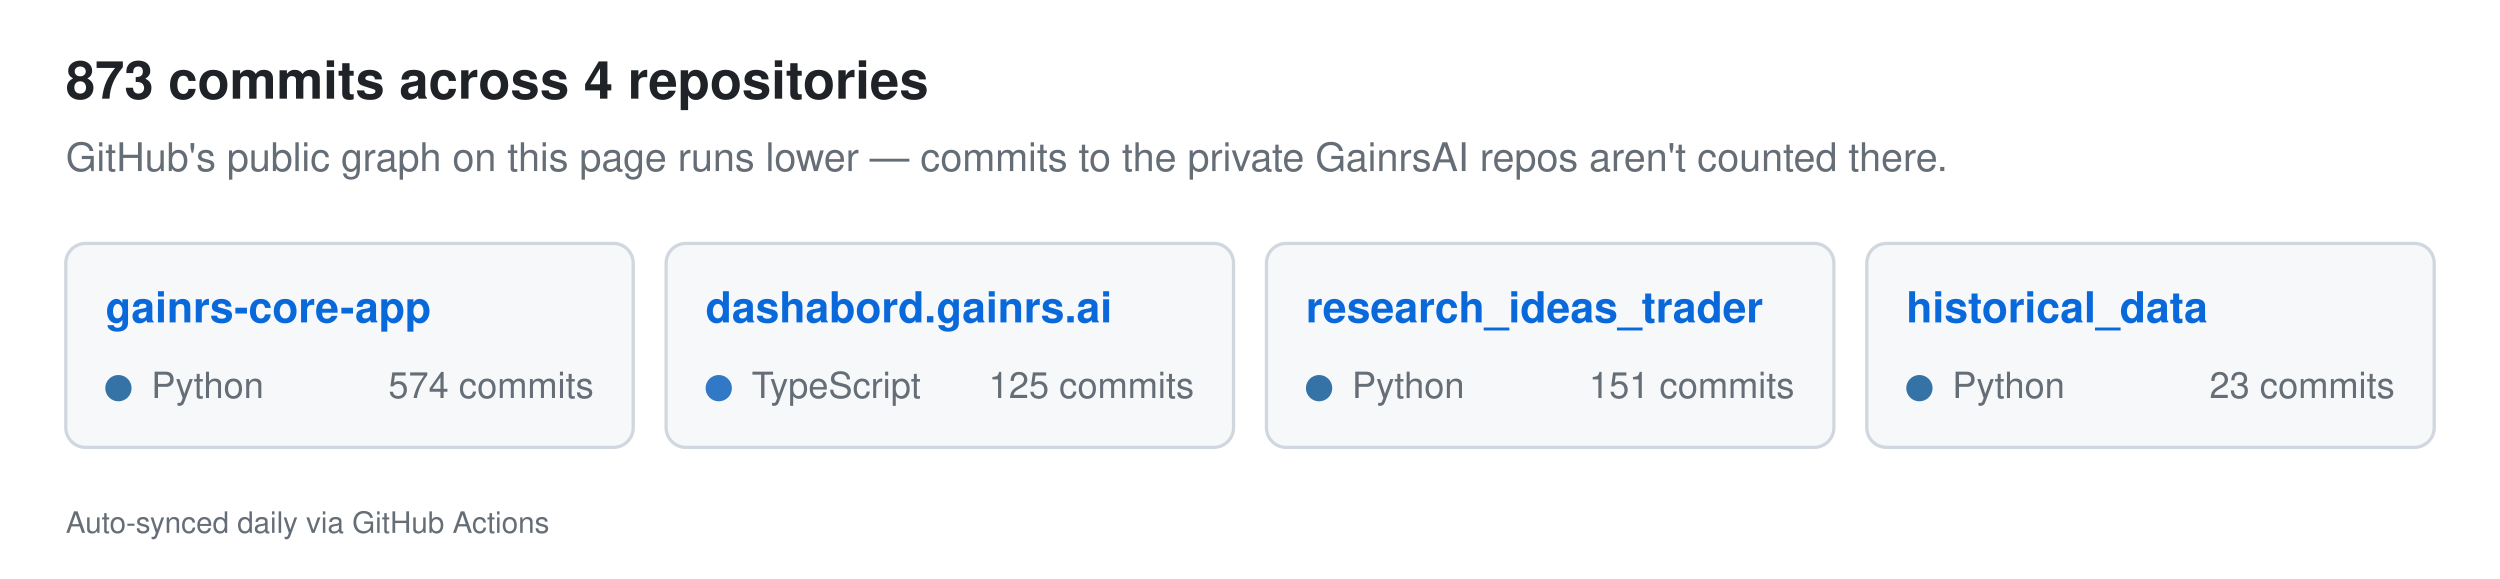
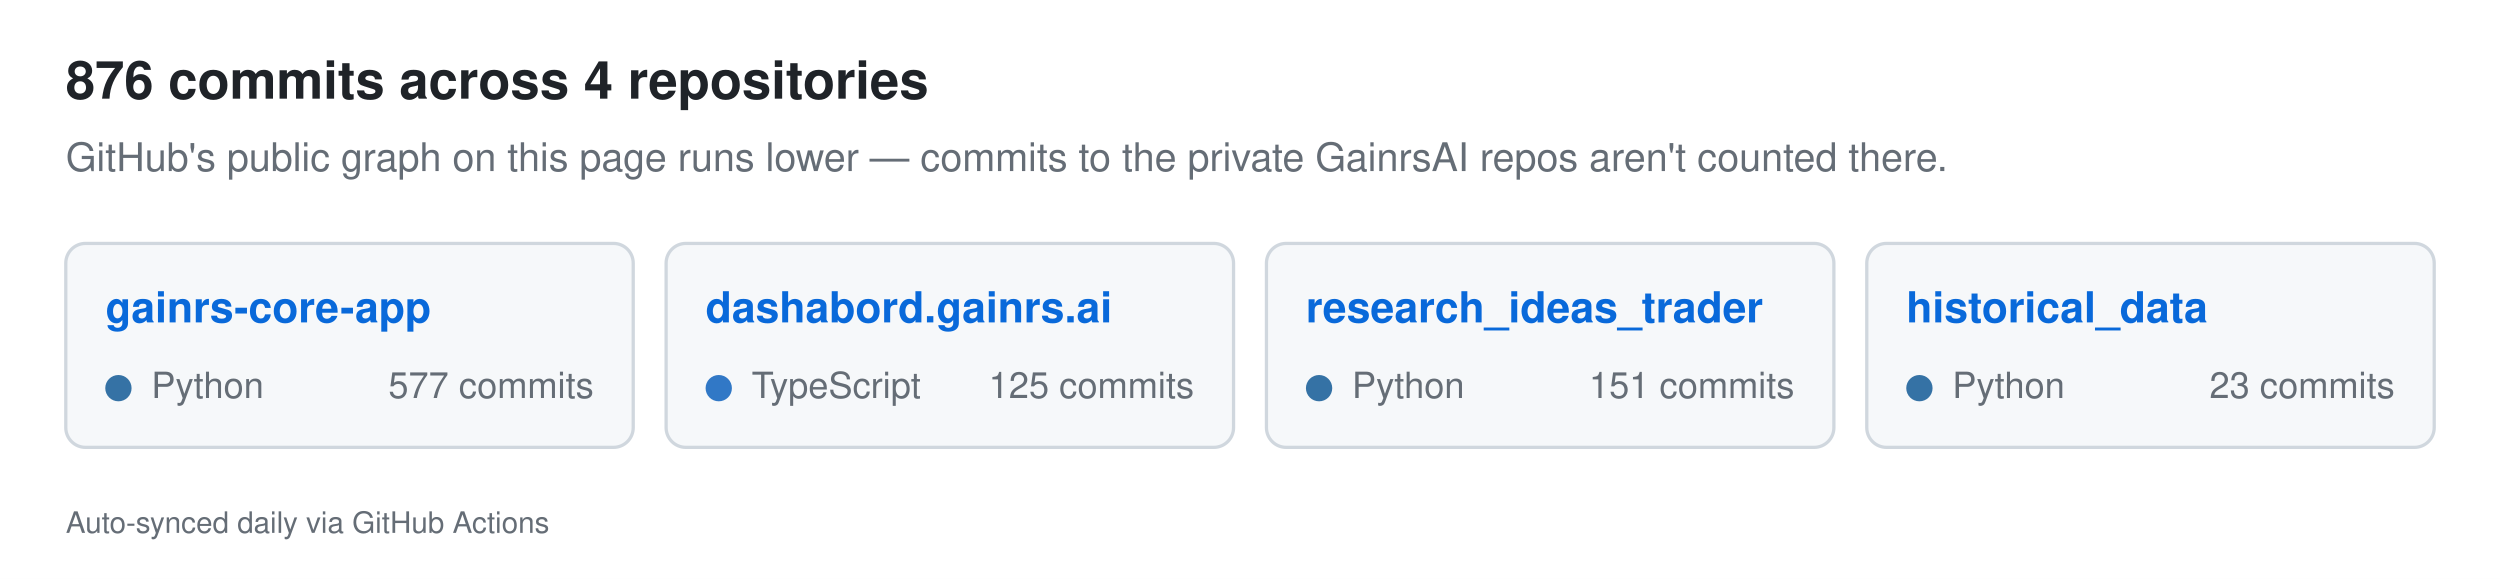
- <svg xmlns="http://www.w3.org/2000/svg" width="760" height="176" viewBox="0 0 760 176" font-family="-apple-system, BlinkMacSystemFont, 'Segoe UI', Helvetica, Arial, sans-serif" role="img" aria-label="873 commits across 4 repositories">
+ <svg xmlns="http://www.w3.org/2000/svg" width="760" height="176" viewBox="0 0 760 176" font-family="-apple-system, BlinkMacSystemFont, 'Segoe UI', Helvetica, Arial, sans-serif" role="img" aria-label="876 commits across 4 repositories">
  <rect width="760" height="176" fill="#ffffff" />
-   <text x="20" y="30" font-size="16" font-weight="600" fill="#1f2328">873 commits across 4 repositories</text>
+   <text x="20" y="30" font-size="16" font-weight="600" fill="#1f2328">876 commits across 4 repositories</text>
  <text x="20" y="52" font-size="12" fill="#656d76">GitHub's public graph on this page runs lower — commits to the private GainrsAI repos aren't counted there.</text>
  <rect x="20.0" y="74" width="172.5" height="62" rx="6" fill="#f6f8fa" stroke="#d0d7de" />
  <text x="32.0" y="98" font-size="13" font-weight="600" fill="#0969da">gainrs-core-app</text>
  <circle cx="36.0" cy="118" r="4" fill="#3572A5" />
  <text x="46.0" y="121" font-size="11" fill="#656d76">Python</text>
-   <text x="180.5" y="121" font-size="11" fill="#656d76" text-anchor="end">574 commits</text>
+   <text x="180.5" y="121" font-size="11" fill="#656d76" text-anchor="end">577 commits</text>
  <rect x="202.5" y="74" width="172.5" height="62" rx="6" fill="#f6f8fa" stroke="#d0d7de" />
  <text x="214.5" y="98" font-size="13" font-weight="600" fill="#0969da">dashabord.gainrs.ai</text>
  <circle cx="218.5" cy="118" r="4" fill="#3178c6" />
  <text x="228.5" y="121" font-size="11" fill="#656d76">TypeScript</text>
  <text x="363.0" y="121" font-size="11" fill="#656d76" text-anchor="end">125 commits</text>
  <rect x="385.0" y="74" width="172.5" height="62" rx="6" fill="#f6f8fa" stroke="#d0d7de" />
  <text x="397.0" y="98" font-size="13" font-weight="600" fill="#0969da">research_ideas_trader</text>
  <circle cx="401.0" cy="118" r="4" fill="#3572A5" />
  <text x="411.0" y="121" font-size="11" fill="#656d76">Python</text>
  <text x="545.5" y="121" font-size="11" fill="#656d76" text-anchor="end">151 commits</text>
  <rect x="567.5" y="74" width="172.5" height="62" rx="6" fill="#f6f8fa" stroke="#d0d7de" />
  <text x="579.5" y="98" font-size="13" font-weight="600" fill="#0969da">historical_data</text>
  <circle cx="583.5" cy="118" r="4" fill="#3572A5" />
  <text x="593.5" y="121" font-size="11" fill="#656d76">Python</text>
  <text x="728.0" y="121" font-size="11" fill="#656d76" text-anchor="end">23 commits</text>
  <text x="20" y="162" font-size="9" fill="#656d76">Auto-synced daily via GitHub Actions</text>
</svg>
